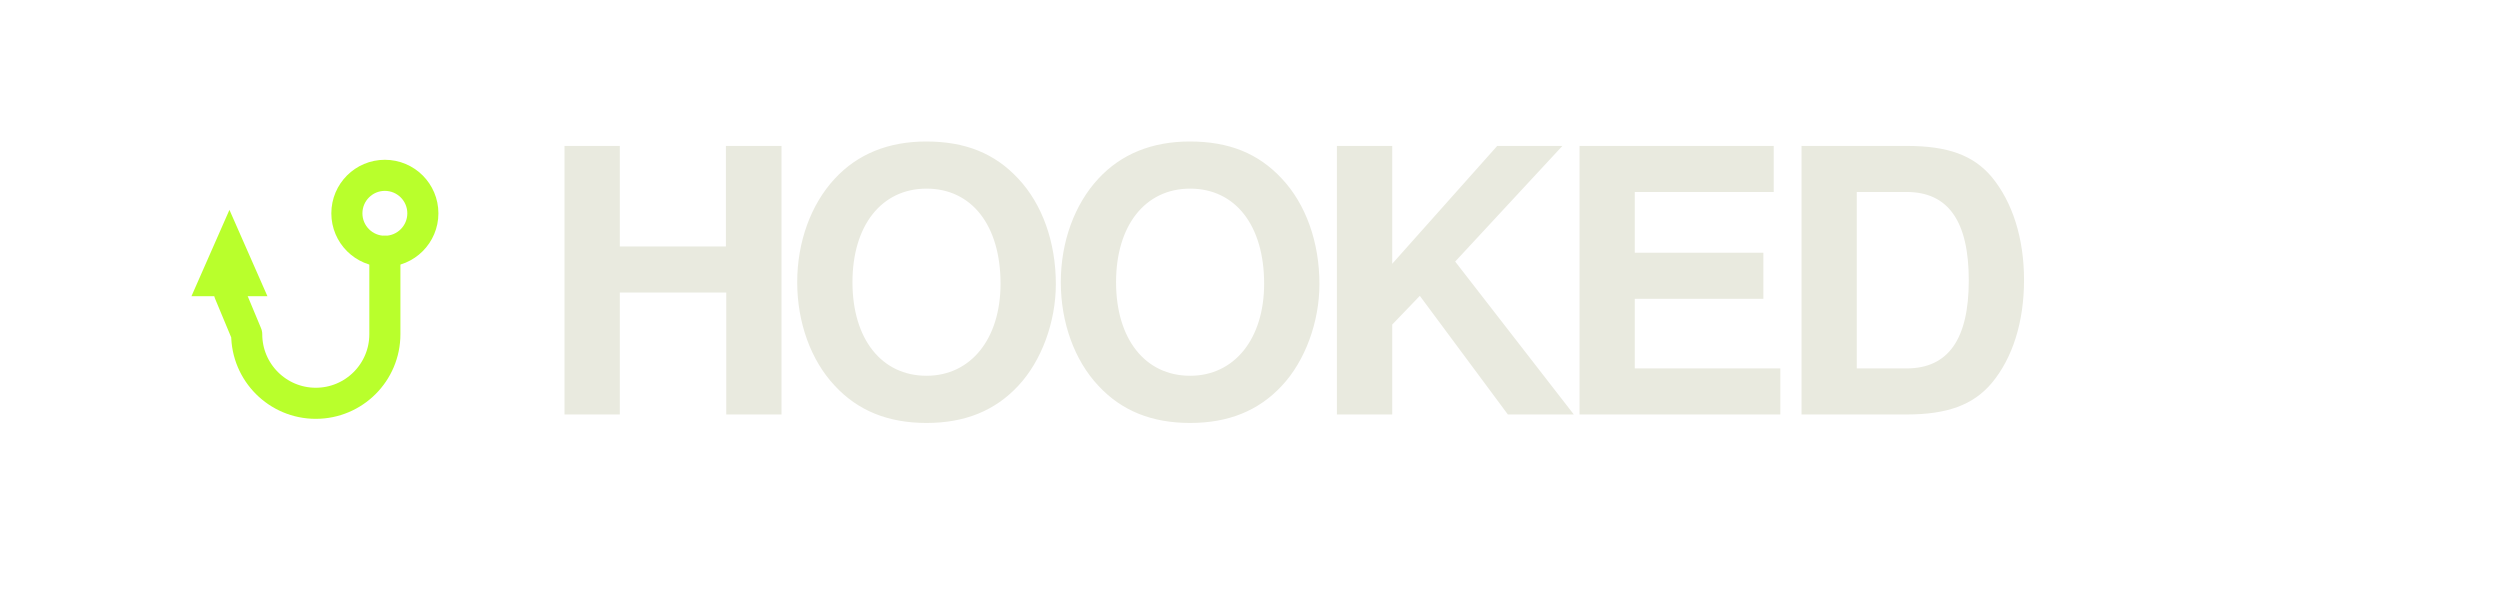
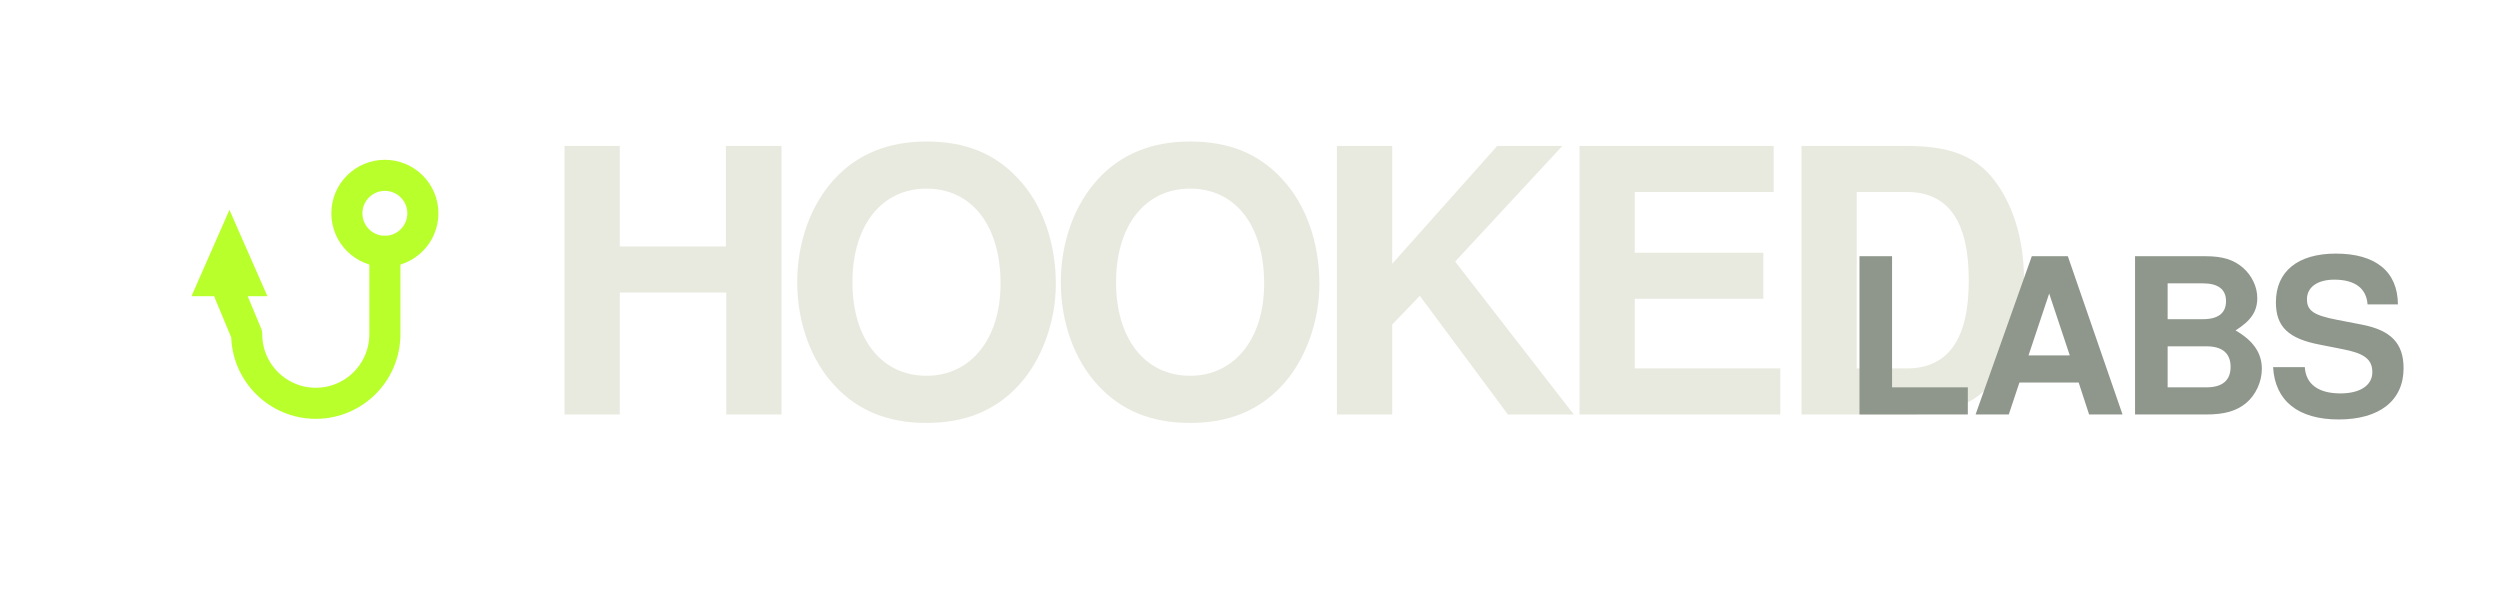
<svg xmlns="http://www.w3.org/2000/svg" viewBox="0 0 760 180" width="760" height="180" role="img" aria-label="HOOKED">
  <g transform="translate(51.9 47.0) scale(1.05)">
    <g fill="none" stroke="#B9FF2C" stroke-width="9" stroke-linecap="round" stroke-linejoin="round">
      <circle cx="62" cy="17" r="11" />
      <path d="M62 28 V52 A20 20 0 1 1 22 52 L17 40" />
    </g>
    <path d="M17 16 L28 41 L6 41 Z" fill="#B9FF2C" stroke="none" />
  </g>
  <text x="164" y="126" font-family="Helvetica Neue, Helvetica, Arial, sans-serif" font-weight="900" font-size="112" letter-spacing="-7" fill="#E9EADF">HOOKED</text>
+   <text x="560" y="126" font-family="Helvetica Neue, Helvetica, Arial, sans-serif" font-weight="800" font-size="66" letter-spacing="-2" fill="#8F978D">LABS</text>
</svg>
